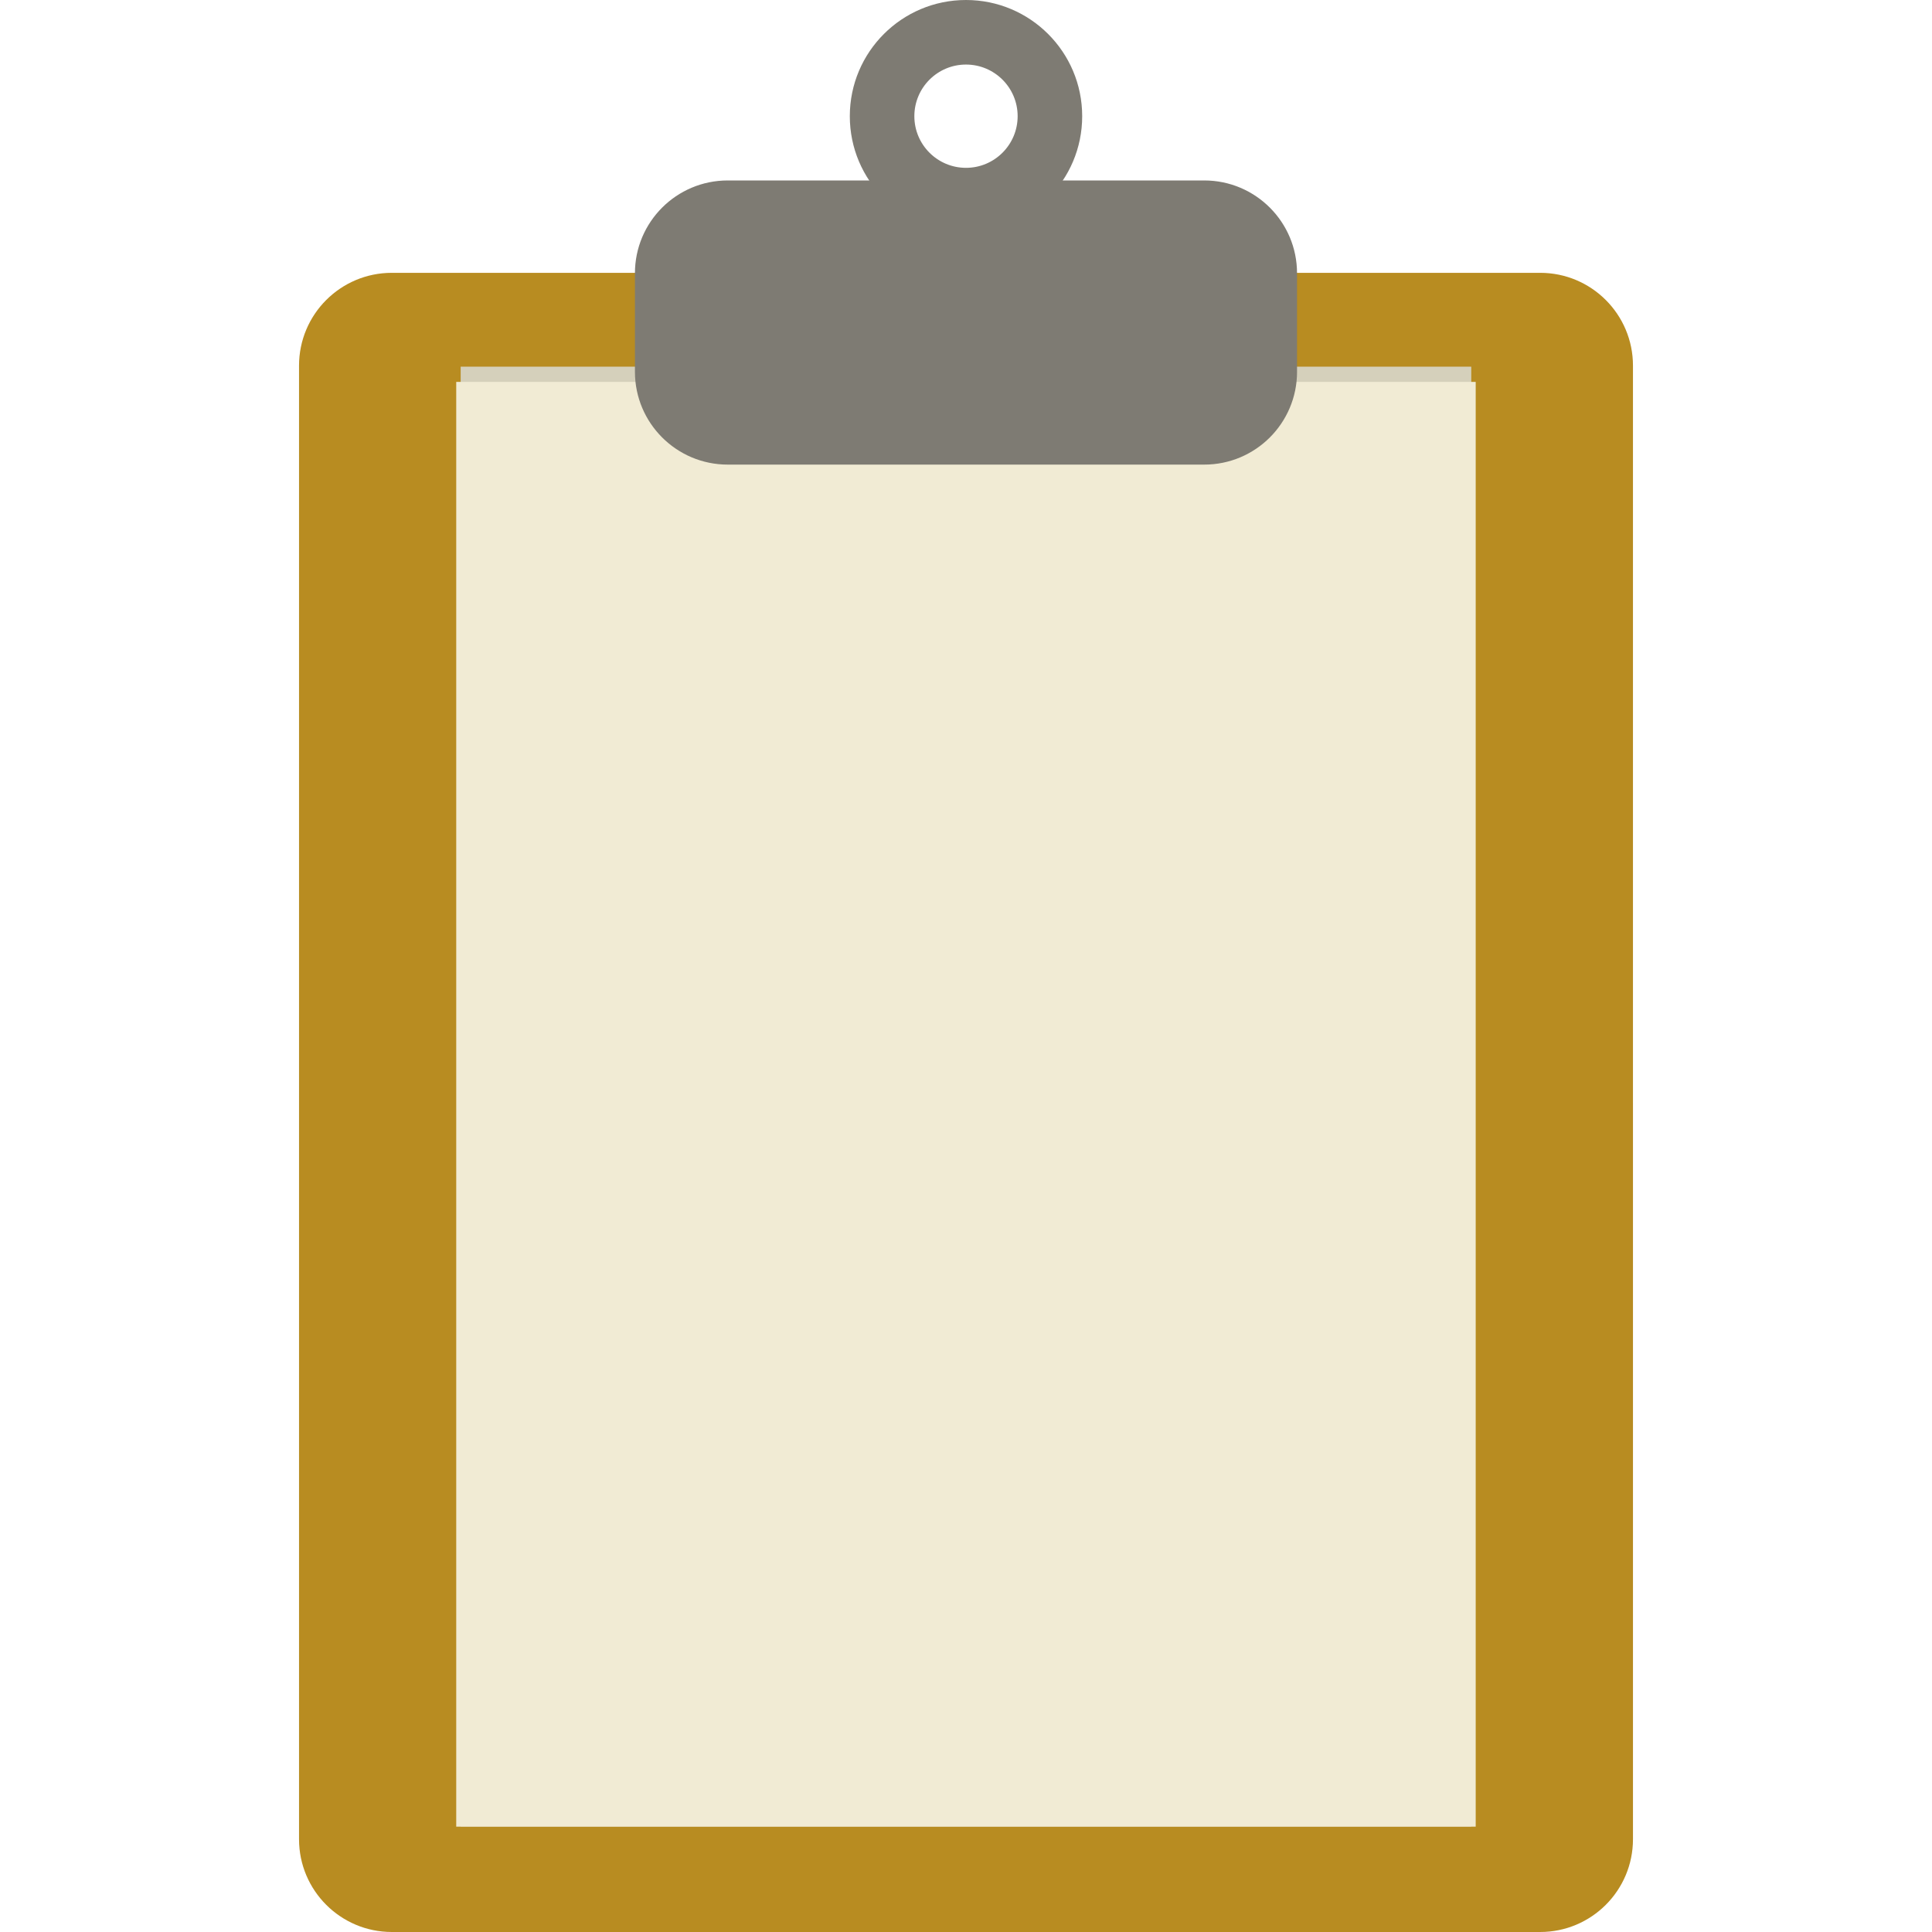
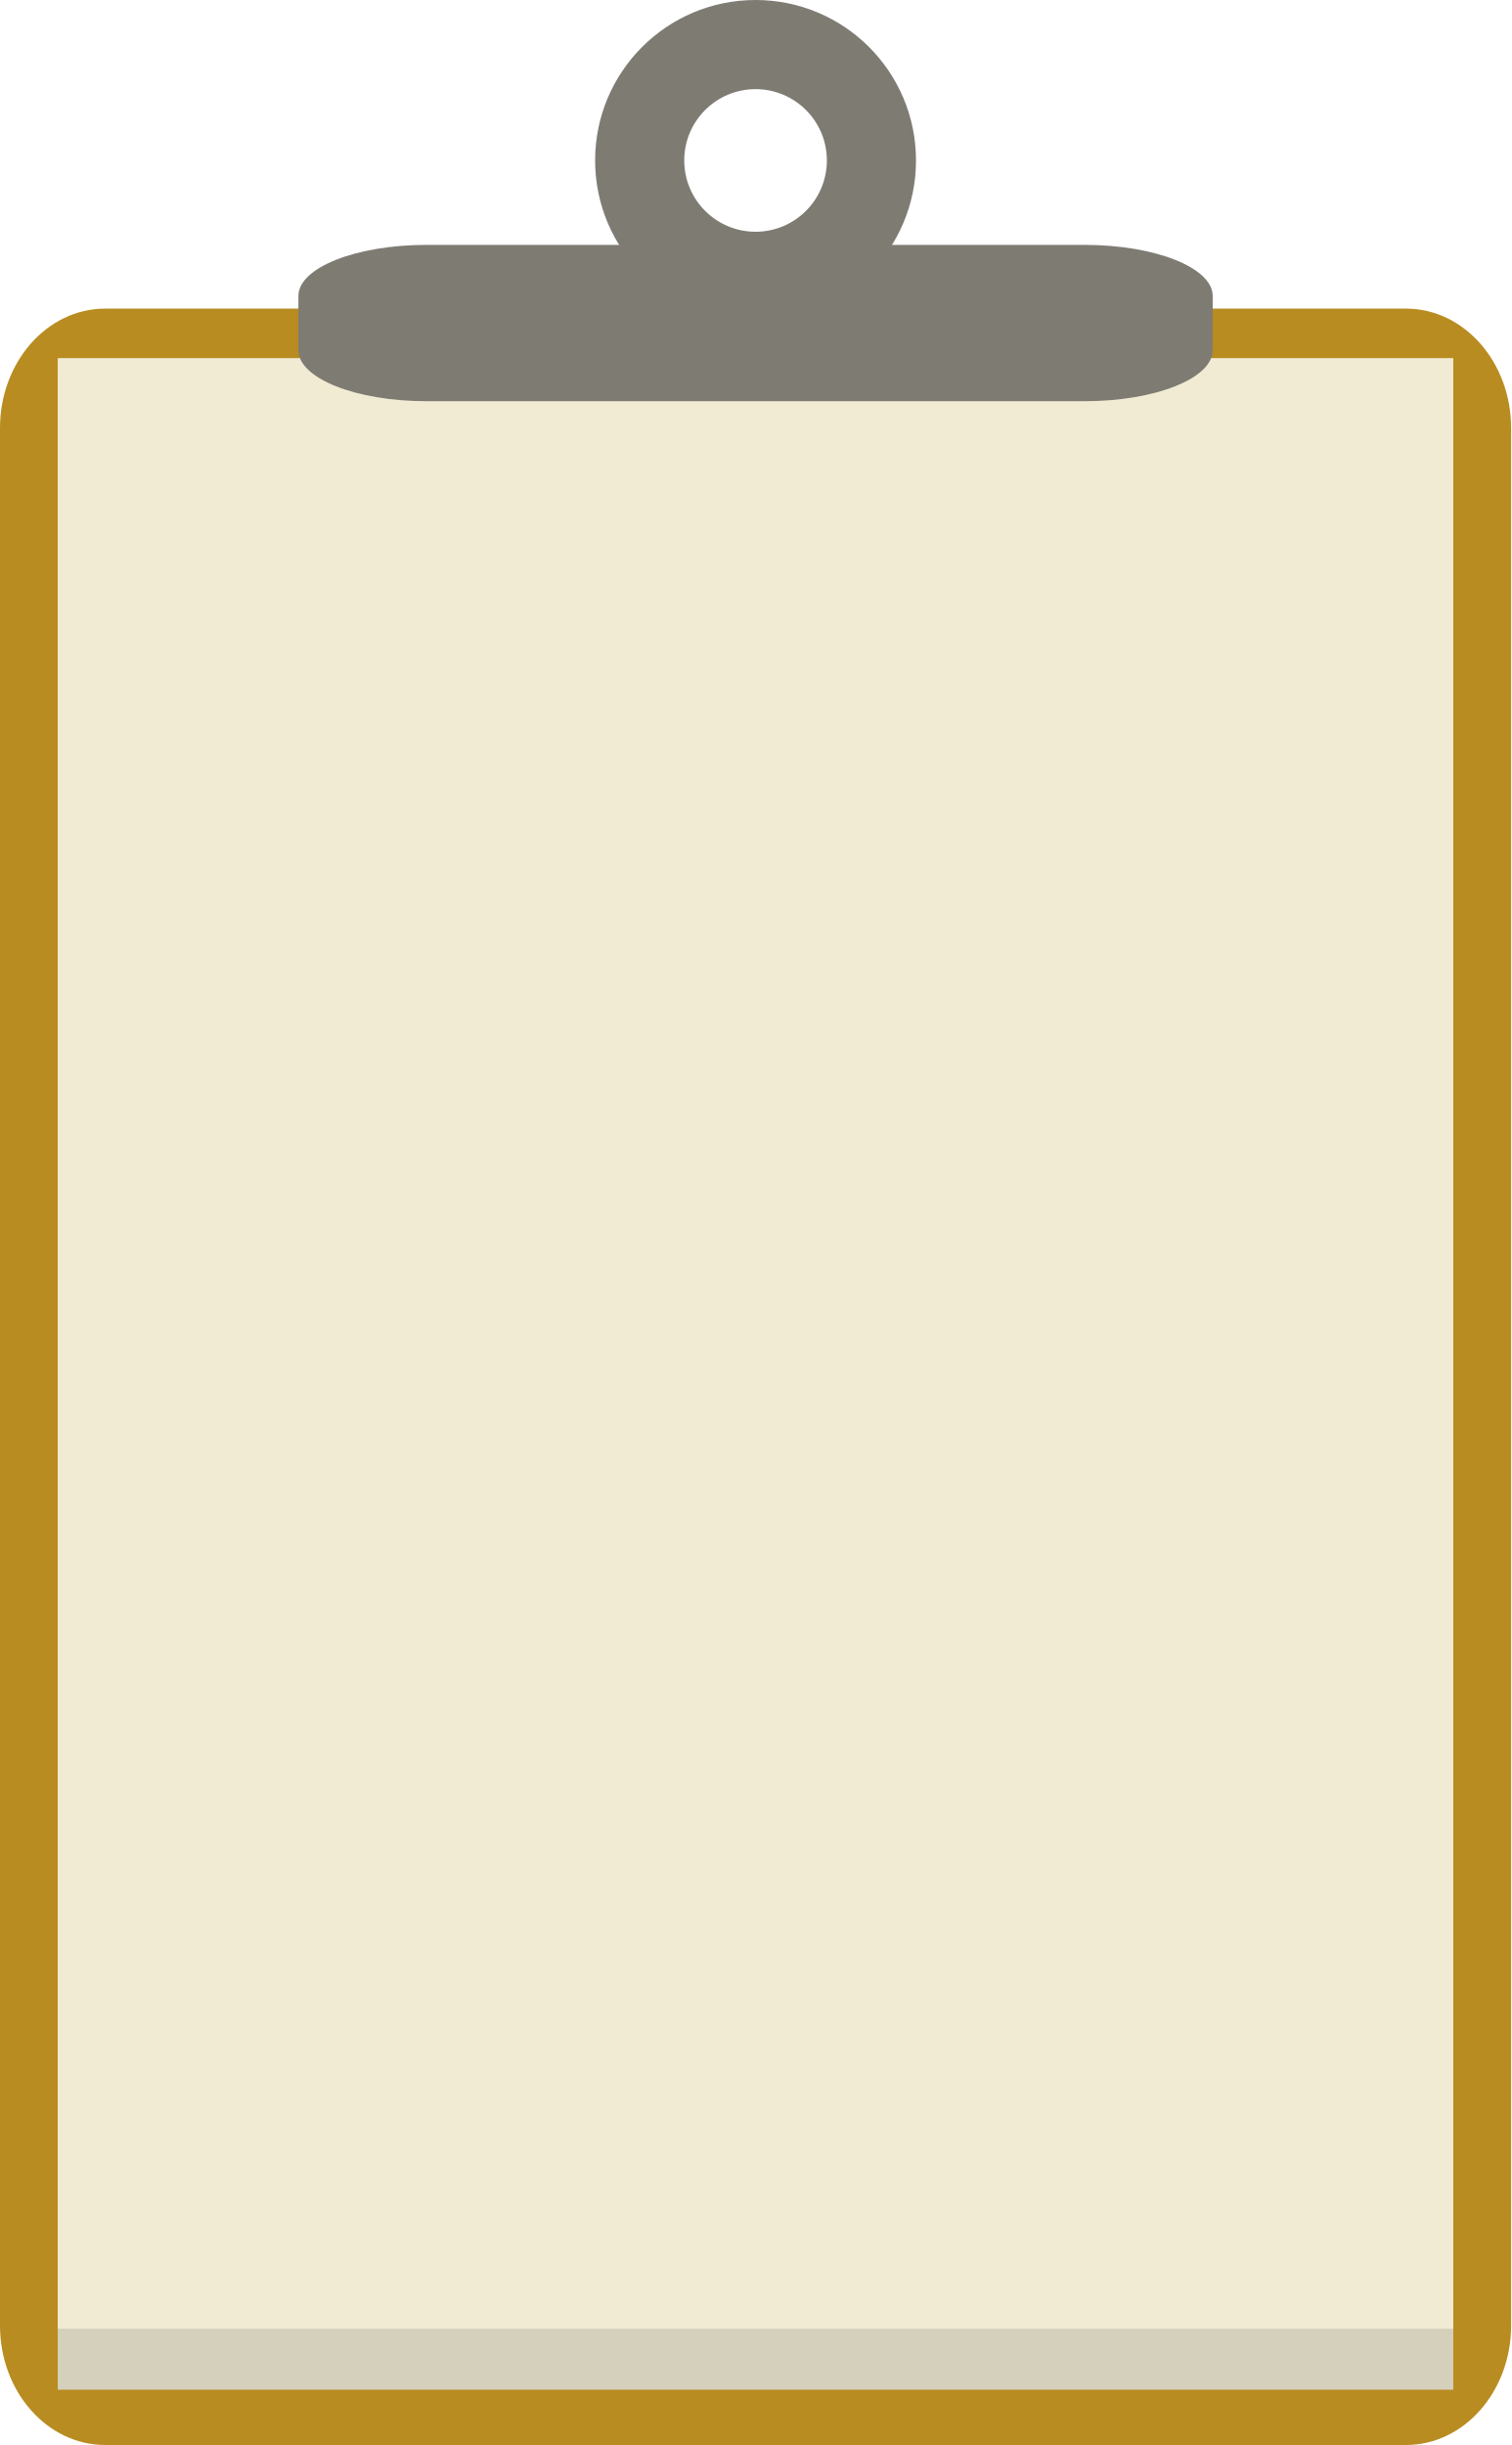
- <svg xmlns="http://www.w3.org/2000/svg" version="1.1" style="enable-background:new 0 0 512 512;" xml:space="preserve" width="512" height="512">
-   <rect id="backgroundrect" width="100%" height="100%" x="0" y="0" fill="none" stroke="none" />
-   <g class="currentLayer">
-     <path style="fill:#B88C21;" d="M432.755,487.41c0,13.579-11.011,24.59-24.594,24.59H103.84c-13.579,0-24.594-11.011-24.594-24.59  V96.896c0-13.583,11.015-24.594,24.594-24.594H408.16c13.583,0,24.594,11.011,24.594,24.594L432.755,487.41L432.755,487.41z" id="svg_1" class="" />
-     <rect x="122.081" y="97.171" style="fill:#D5D0BB;" width="267.818" height="386.866" id="svg_2" />
-     <rect x="120.905" y="101.206" style="fill:#F1EBD4;" width="270.171" height="382.878" id="svg_3" class="" />
-     <g id="svg_4">
-       <path style="fill:#7E7B73;" d="M343.731,98.53c0,13.583-11.011,24.594-24.59,24.594H192.855c-13.579,0-24.59-11.011-24.59-24.594   V72.416c0-13.583,11.011-24.594,24.59-24.594h126.282c13.579,0,24.59,11.011,24.59,24.594V98.53H343.731z" id="svg_5" />
-       <path style="fill:#7E7B73;" d="M255.998,0c-17.004,0-30.789,13.785-30.789,30.793c0,17.004,13.785,30.789,30.789,30.789   c17.008,0,30.793-13.785,30.793-30.789C286.791,13.785,273.006,0,255.998,0z M255.998,44.477c-7.554,0-13.684-6.126-13.684-13.684   s6.13-13.684,13.684-13.684c7.558,0,13.688,6.126,13.688,13.684C269.682,38.347,263.556,44.477,255.998,44.477z" id="svg_6" />
-     </g>
-     <g id="svg_28">
- </g>
-     <g id="svg_29">
- </g>
-     <g id="svg_30">
- </g>
-     <g id="svg_31">
- </g>
-     <g id="svg_32">
- </g>
-     <g id="svg_33">
- </g>
-     <g id="svg_34">
- </g>
-     <g id="svg_35">
- </g>
-     <g id="svg_36">
- </g>
-     <g id="svg_37">
- </g>
-     <g id="svg_38">
- </g>
-     <g id="svg_39">
- </g>
-     <g id="svg_40">
- </g>
-     <g id="svg_41">
- </g>
-     <g id="svg_42">
- </g>
+ <svg xmlns="http://www.w3.org/2000/svg" version="1.1" id="Layer_1" x="0px" y="0px" viewBox="0 0 290 469.226" xml:space="preserve" width="290" height="469.226">
+   <defs id="defs89" />
+   <path style="fill:#b88c21;stroke-width:0.875" d="m 290,446.297 c 0,12.662 -9.033,22.929 -20.176,22.929 H 20.176 C 9.036,469.226 0,458.959 0,446.297 V 82.159 C 0,69.493 9.036,59.226 20.176,59.226 H 269.824 c 11.143,0 20.176,10.267 20.176,22.933 z" id="path2" />
+   <rect x="11.081" y="71.753" style="fill:#d5d0bb" width="267.818" height="386.866" id="rect4" />
+   <rect x="11.081" y="68.729" style="fill:#f1ebd4" width="267.818" height="378.172" id="rect6" />
+   <g id="g12" transform="translate(-111.0005,-25.418)">
+     <path style="fill:#7e7b73;stroke-width:0.631" d="m 343.733,92.616 c 0,5.411 -11.011,9.798 -24.59,9.798 h -126.286 c -13.579,0 -24.59,-4.387 -24.59,-9.798 V 82.212 c 0,-5.411 11.011,-9.798 24.59,-9.798 h 126.282 c 13.579,0 24.59,4.387 24.59,9.798 v 10.404 z" id="path8" />
+     <path style="fill:#7e7b73" d="m 255.999,25.418 c -17.004,0 -30.789,13.785 -30.789,30.793 0,17.004 13.785,30.789 30.789,30.789 17.008,0 30.793,-13.785 30.793,-30.789 0,-17.008 -13.785,-30.793 -30.793,-30.793 z m 0,44.477 c -7.554,0 -13.684,-6.126 -13.684,-13.684 0,-7.558 6.13,-13.684 13.684,-13.684 7.558,0 13.688,6.126 13.688,13.684 -0.004,7.554 -6.13,13.684 -13.688,13.684 z" id="path10" />
  </g>
+   <g id="g56" transform="translate(-111.0005,-25.418)" />
+   <g id="g58" transform="translate(-111.0005,-25.418)" />
+   <g id="g60" transform="translate(-111.0005,-25.418)" />
+   <g id="g62" transform="translate(-111.0005,-25.418)" />
+   <g id="g64" transform="translate(-111.0005,-25.418)" />
+   <g id="g66" transform="translate(-111.0005,-25.418)" />
+   <g id="g68" transform="translate(-111.0005,-25.418)" />
+   <g id="g70" transform="translate(-111.0005,-25.418)" />
+   <g id="g72" transform="translate(-111.0005,-25.418)" />
+   <g id="g74" transform="translate(-111.0005,-25.418)" />
+   <g id="g76" transform="translate(-111.0005,-25.418)" />
+   <g id="g78" transform="translate(-111.0005,-25.418)" />
+   <g id="g80" transform="translate(-111.0005,-25.418)" />
+   <g id="g82" transform="translate(-111.0005,-25.418)" />
+   <g id="g84" transform="translate(-111.0005,-25.418)" />
</svg>
